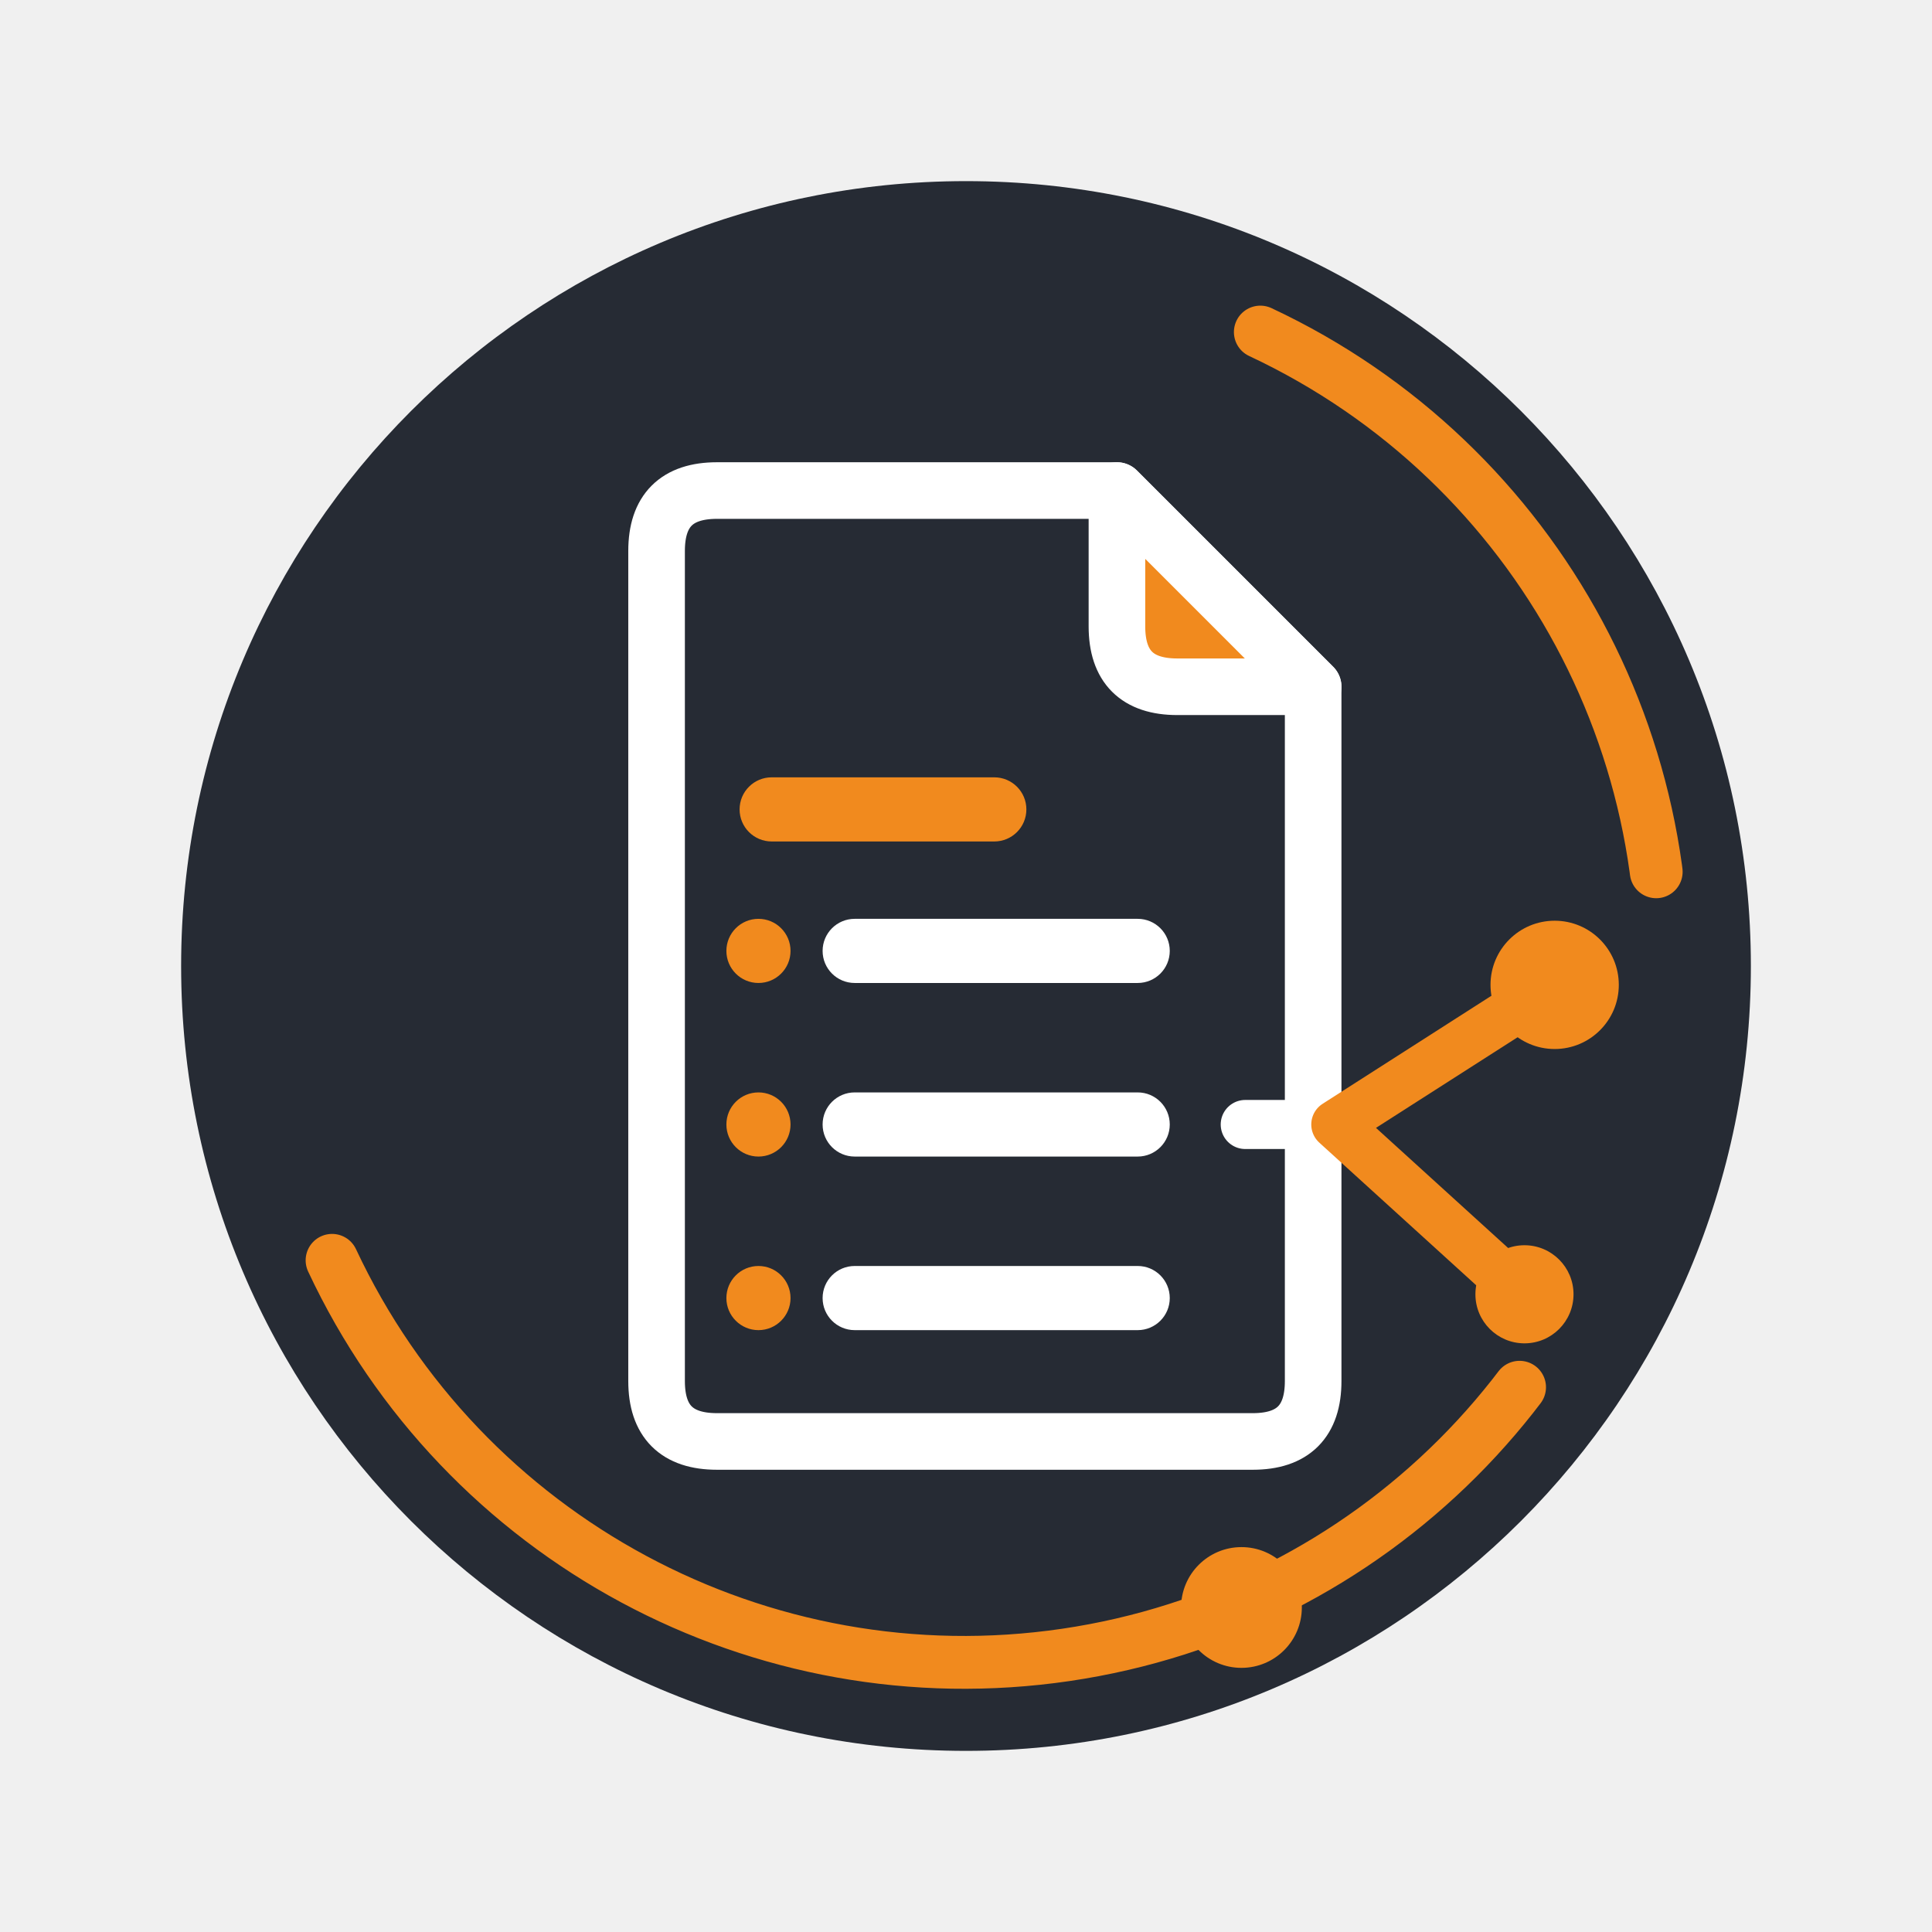
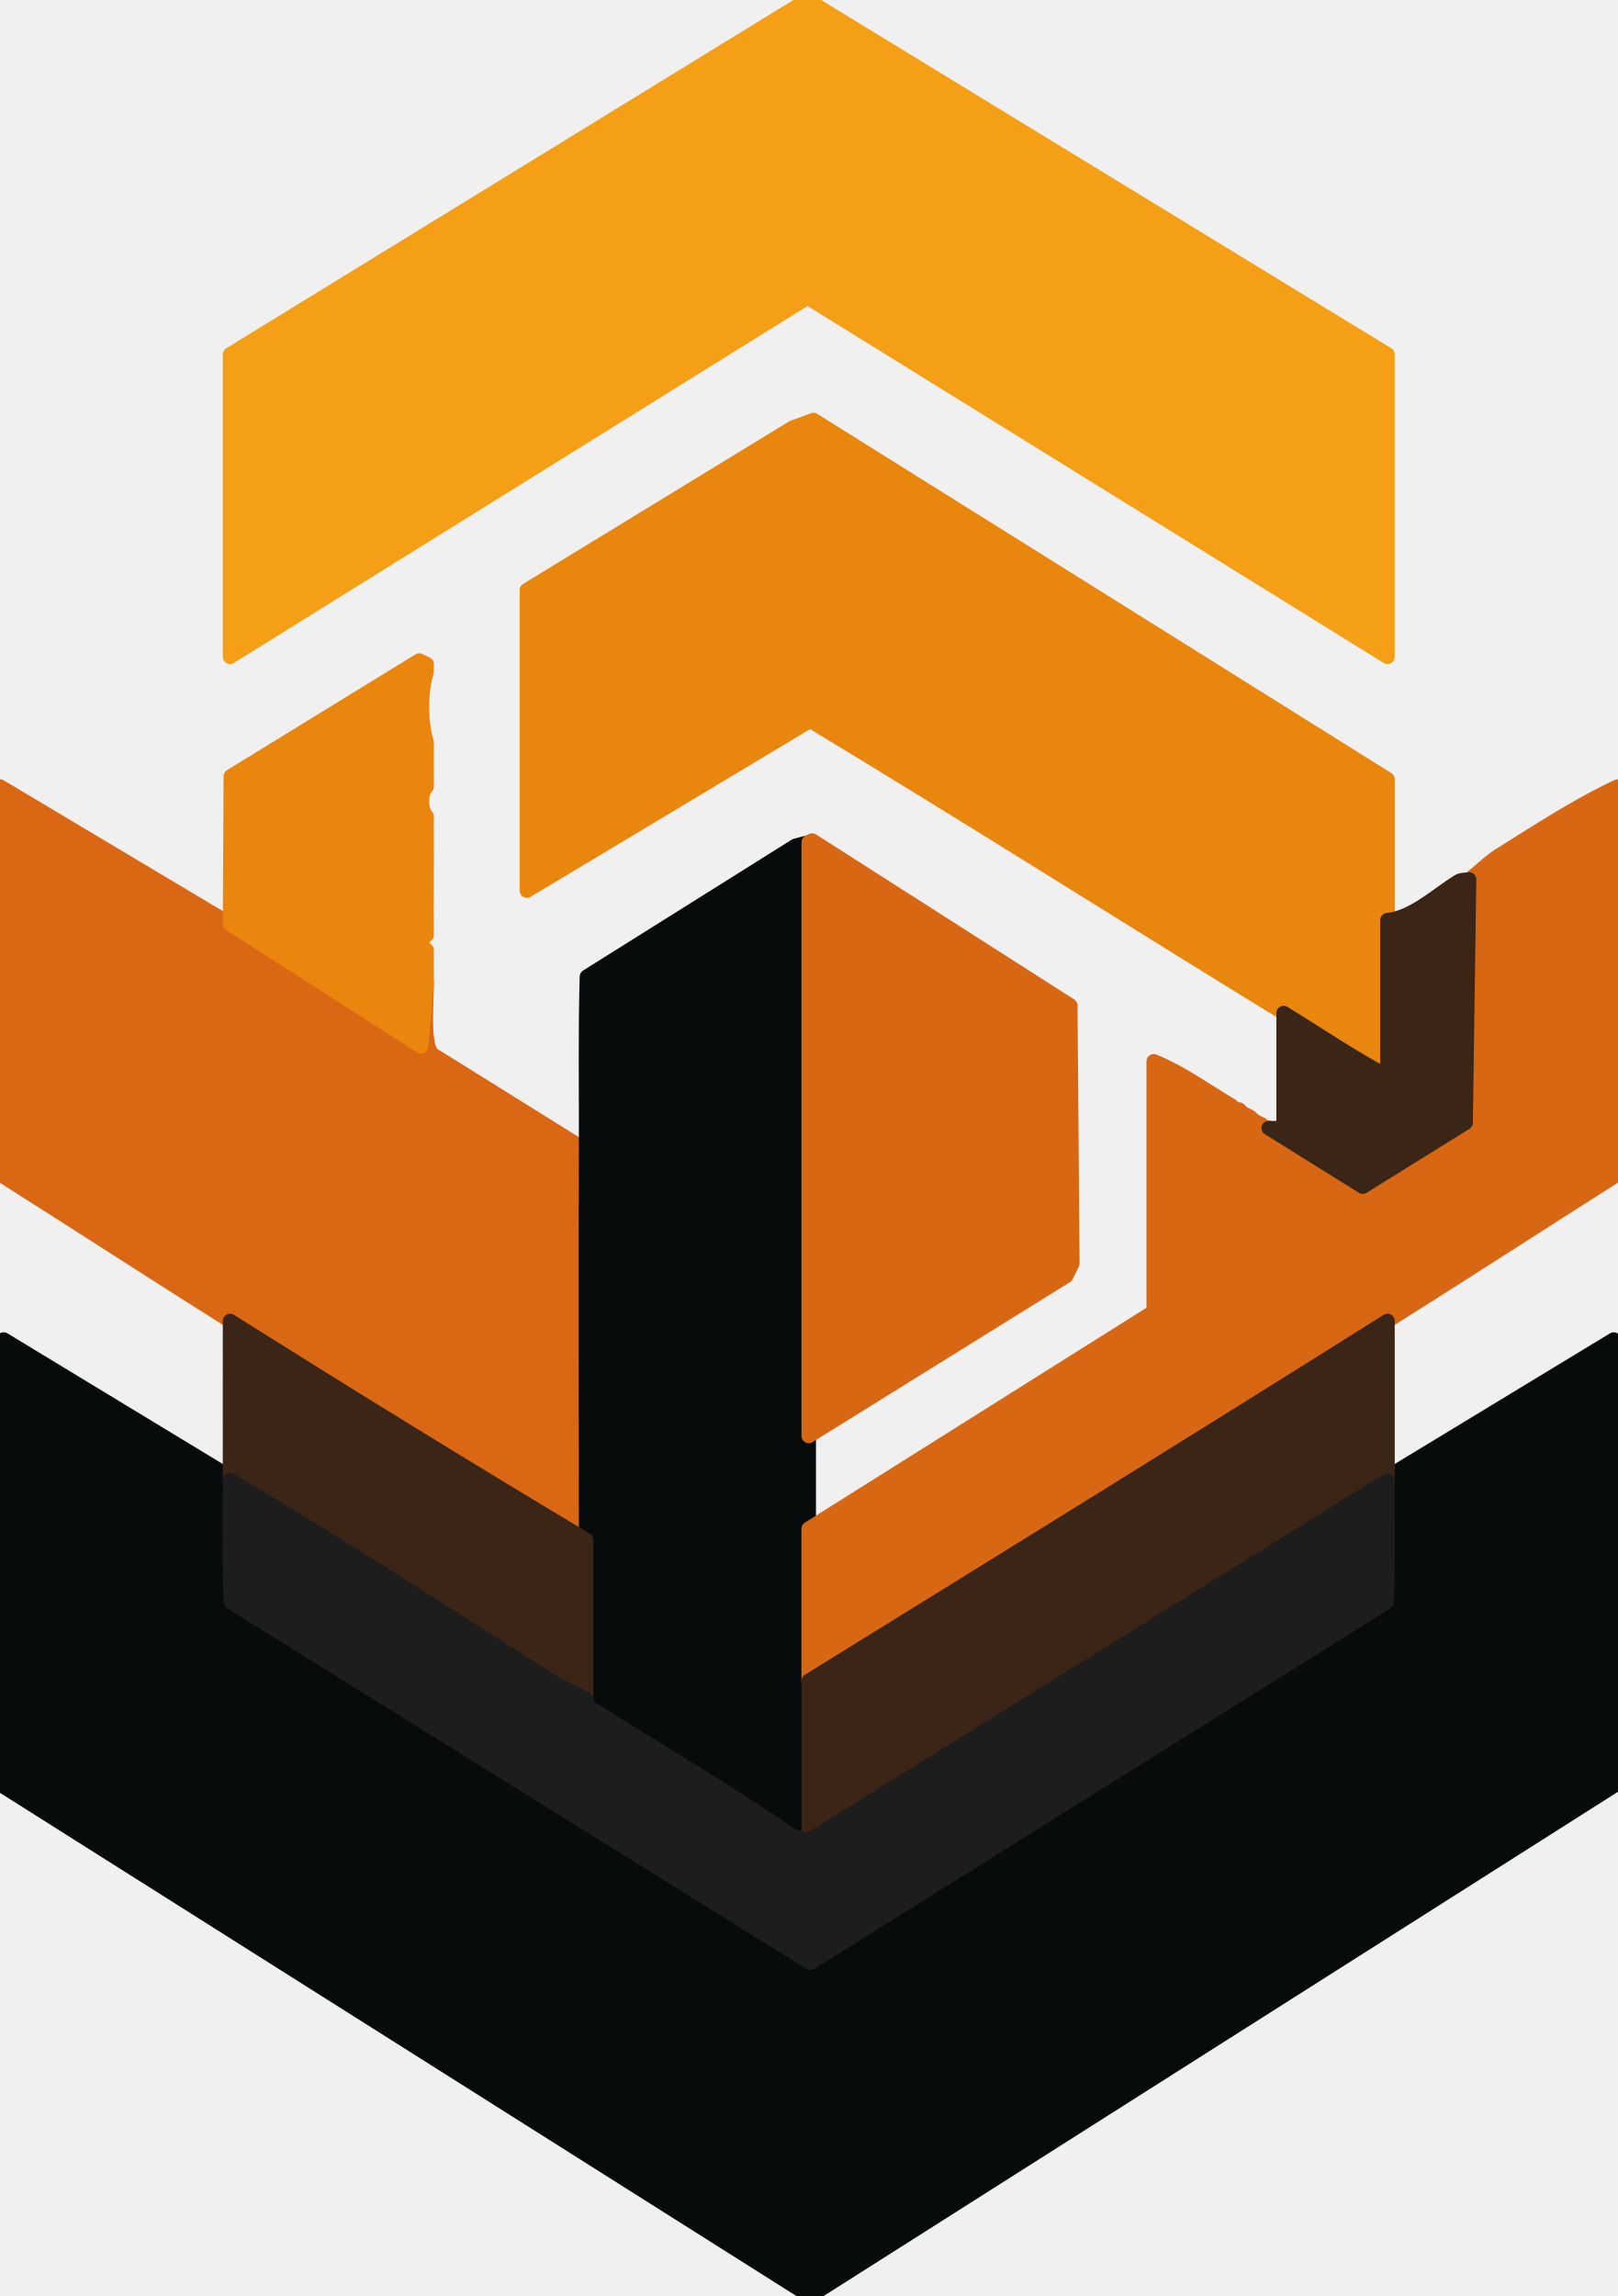
- <svg xmlns="http://www.w3.org/2000/svg" viewBox="0 0 512 512" width="512" height="512" role="img" aria-label="FeastDocs">
-   <circle cx="256" cy="256" r="208" fill="#262b34" />
-   <path d="M 334 88 A 185 185 0 1 1 88 334" fill="none" stroke="#f18a1e" stroke-width="14" stroke-linecap="round" stroke-dasharray="185 145 999" />
-   <circle cx="329" cy="426" r="16" fill="#f18a1e" />
-   <path d="M 190 130 H 296 L 348 182 V 366 Q 348 382 332 382 H 190 Q 174 382 174 366 V 146 Q 174 130 190 130 Z" fill="#262b34" stroke="#ffffff" stroke-width="15" stroke-linejoin="round" />
-   <path d="M 296 130 L 348 182 H 312 Q 296 182 296 166 Z" fill="#f18a1e" stroke="#ffffff" stroke-width="15" stroke-linejoin="round" />
-   <rect x="196" y="206" width="76" height="17" rx="8.5" fill="#f18a1e" />
-   <circle cx="201" cy="252" r="8.5" fill="#f18a1e" />
-   <rect x="218" y="243.5" width="92" height="17" rx="8.5" fill="#ffffff" />
-   <circle cx="201" cy="298" r="8.5" fill="#f18a1e" />
-   <rect x="218" y="289.5" width="92" height="17" rx="8.5" fill="#ffffff" />
-   <circle cx="201" cy="344" r="8.5" fill="#f18a1e" />
-   <rect x="218" y="335.5" width="92" height="17" rx="8.5" fill="#ffffff" />
-   <path d="M 330 298 H 354" fill="none" stroke="#ffffff" stroke-width="13" stroke-linecap="round" />
-   <path d="M 354 298 L 404 266 M 354 298 L 398 338" fill="none" stroke="#f18a1e" stroke-width="13" stroke-linecap="round" />
-   <circle cx="412" cy="261" r="17" fill="#f18a1e" />
-   <circle cx="404" cy="343" r="13" fill="#f18a1e" />
+ <svg xmlns="http://www.w3.org/2000/svg" id="Camada_2" data-name="Camada 2" viewBox="0 0 245.68 348.7">
+   <defs>
+     <style>
+       .cls-1 {
+         fill: #d96714;
+         stroke: #d96714;
+       }
+ 
+       .cls-2 {
+         fill: #3b2517;
+         stroke: #3b2517;
+       }
+ 
+       .cls-3 {
+         fill: #f49f15;
+         stroke: #f49f15;
+       }
+ 
+       .cls-4 {
+         fill: #ea860e;
+         stroke: #ea860e;
+       }
+ 
+       .cls-5 {
+         fill: #d86714;
+         stroke: #d86714;
+       }
+ 
+       .cls-6 {
+         fill: #070b0c;
+         stroke: #070b0c;
+       }
+ 
+       .cls-7 {
+         fill: #1d1d1d;
+         stroke: #1d1d1d;
+       }
+ 
+       .cls-8 {
+         fill: #e9860e;
+         stroke: #e9860e;
+       }
+     
+       path, polygon {
+         stroke-width: 2.2;
+         stroke-linejoin: round;
+       }
+     </style>
+   </defs>
+   <g id="Camada_1-2" data-name="Camada 1">
+     <path class="cls-6" d="M34.94,224.28c0,.19,0,.38,0,.56.03,6.15-.12,12.33.12,18.48l88.02,54.79,87.55-54.78c.24-6.15.09-12.33.12-18.48,0-.19,0-.38,0-.56l34.37-20.85.28,67.61-122.36,77.66L.56,271.34v-67.9l34.37,20.85Z" />
+     <polygon class="cls-3" points="210.75 99.75 122.66 45.18 34.94 99.75 34.94 53.83 122.61 0 210.75 53.83 210.75 99.75" />
+     <path class="cls-8" d="M210.75,118.35v21.41c0,7.88,0,15.78,0,23.67-5.44-2.88-10.54-6.37-15.77-9.58-24.01-14.74-47.81-29.83-71.93-44.4l-43.02,25.81v-45.64l40.4-24.68,3.13-1.15,87.2,54.56Z" />
+     <path class="cls-1" d="M34.94,140.32l29.02,18.59.84-9.58c.04,2.67-.63,8.97.8,10.75l23.43,14.6c-.07,19.71,0,39.45,0,59.17-18.14-10.85-36.2-21.98-54.1-33.25-11.68-7.35-23.27-14.89-34.94-22.26v-58.89l34.94,20.85Z" />
+     <path class="cls-6" d="M122.84,127.93v151.58l-2.45-.64c-10.06-6.94-20.64-13.1-30.97-19.63-.5-.32-.34-1.11-.39-1.14v-24.23c0-19.71-.07-39.45,0-59.17.03-8.78-.13-17.59.12-26.37l31.7-19.88,1.99-.52Z" />
+     <path class="cls-5" d="M223.14,133.56c1.15-.72,2.91-2.59,4.56-3.62,5.84-3.65,11.78-7.57,17.98-10.47v58.89c-11.65,7.39-23.26,14.91-34.94,22.26-29.19,18.37-58.57,36.52-87.91,54.66v-23.1l52.41-32.96v-38.04c4.18,1.69,7.93,4.45,11.83,6.76l.56.56c.14.08.42-.08.56,0l.56.56c.37.2.76.37,1.13.56l.56.56c.37.19.75.41,1.13.56l.56.56c.16.04.37-.02.56,0l14.28,8.9,15.63-9.71.52-36.95Z" />
+     <path class="cls-5" d="M122.84,218.08v-90.16l.53-.26,39.2,25.05.31,39.2-.94,1.88-39.1,24.29Z" />
+     <path class="cls-2" d="M210.75,200.62c-.02,7.88.03,15.79,0,23.67,0,.19,0,.38,0,.56l-87.91,54.66v-24.23c29.34-18.14,58.71-36.29,87.91-54.66Z" />
+     <path class="cls-2" d="M89.03,233.86v24.23c-1.27-.8-3.48-1.6-5.02-2.58-16.3-10.31-32.44-20.9-49.07-30.66,0-.19,0-.38,0-.56-.03-7.88.02-15.79,0-23.67,17.9,11.27,35.96,22.39,54.1,33.25Z" />
+     <path class="cls-4" d="M64.8,100.88c.02.37-.03.76,0,1.13-.95,3.07-.94,7.68,0,10.71.02,2.25-.01,4.51,0,6.76-.95.89-.94,3.64,0,4.51,0,.56,0,1.13,0,1.69l-.55.28.55.28c.02,5.25-.04,10.53,0,15.78-.88.23-.84,2.07,0,2.25.01,1.69-.03,3.39,0,5.07l-.84,9.58-29.02-18.59.12-22.43,28.62-17.58,1.13.56Z" />
+     <path class="cls-2" d="M223.14,133.56l-.52,36.95-15.63,9.71-14.28-8.9c.74.07,1.51-.04,2.26,0v-17.47c5.23,3.21,10.33,6.7,15.77,9.58.01-7.88,0-15.78,0-23.67,3.95-.45,7.44-3.8,10.76-5.88.56-.35,1.44-.2,1.63-.32Z" />
+     <path class="cls-7" d="M89.03,258.09c.05.03-.1.82.39,1.14,10.32,6.53,20.9,12.69,30.97,19.63l2.45.64,87.91-54.66c-.03,6.15.12,12.33-.12,18.48l-87.55,54.78-88.02-54.79c-.24-6.15-.09-12.33-.12-18.48,16.63,9.76,32.77,20.36,49.07,30.66,1.55.98,3.75,1.78,5.02,2.58Z" />
+   </g>
</svg>
